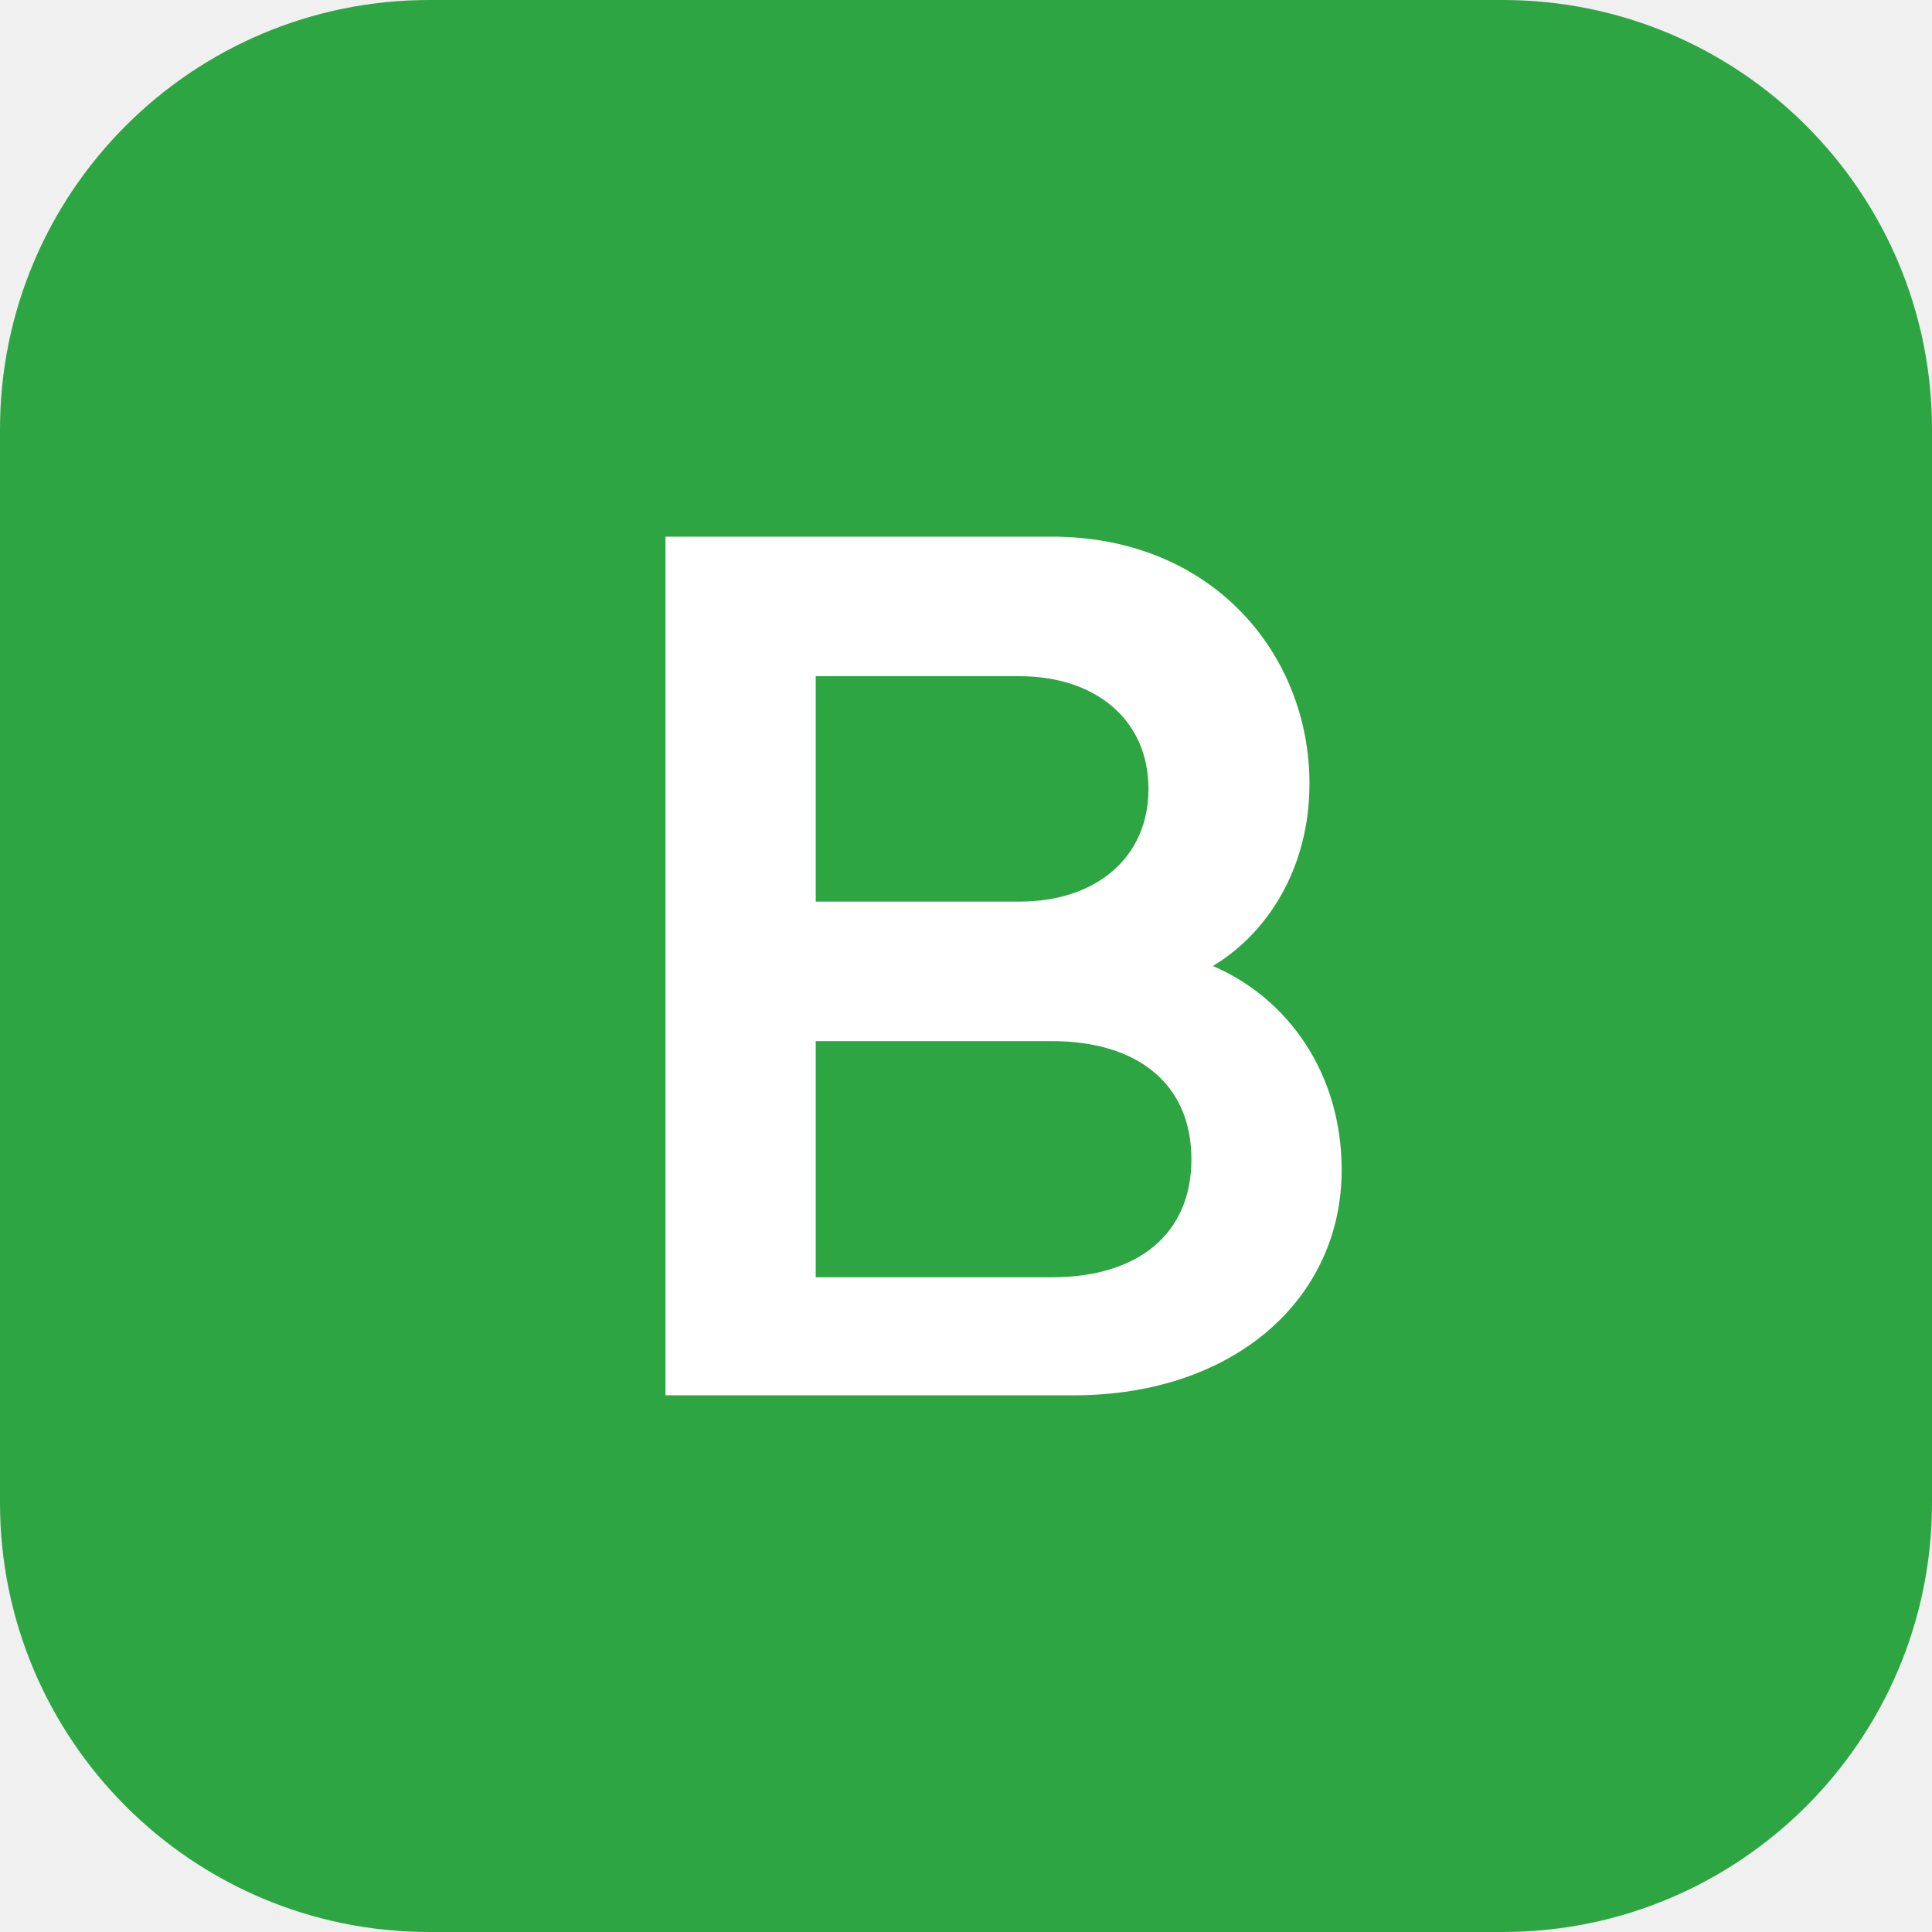
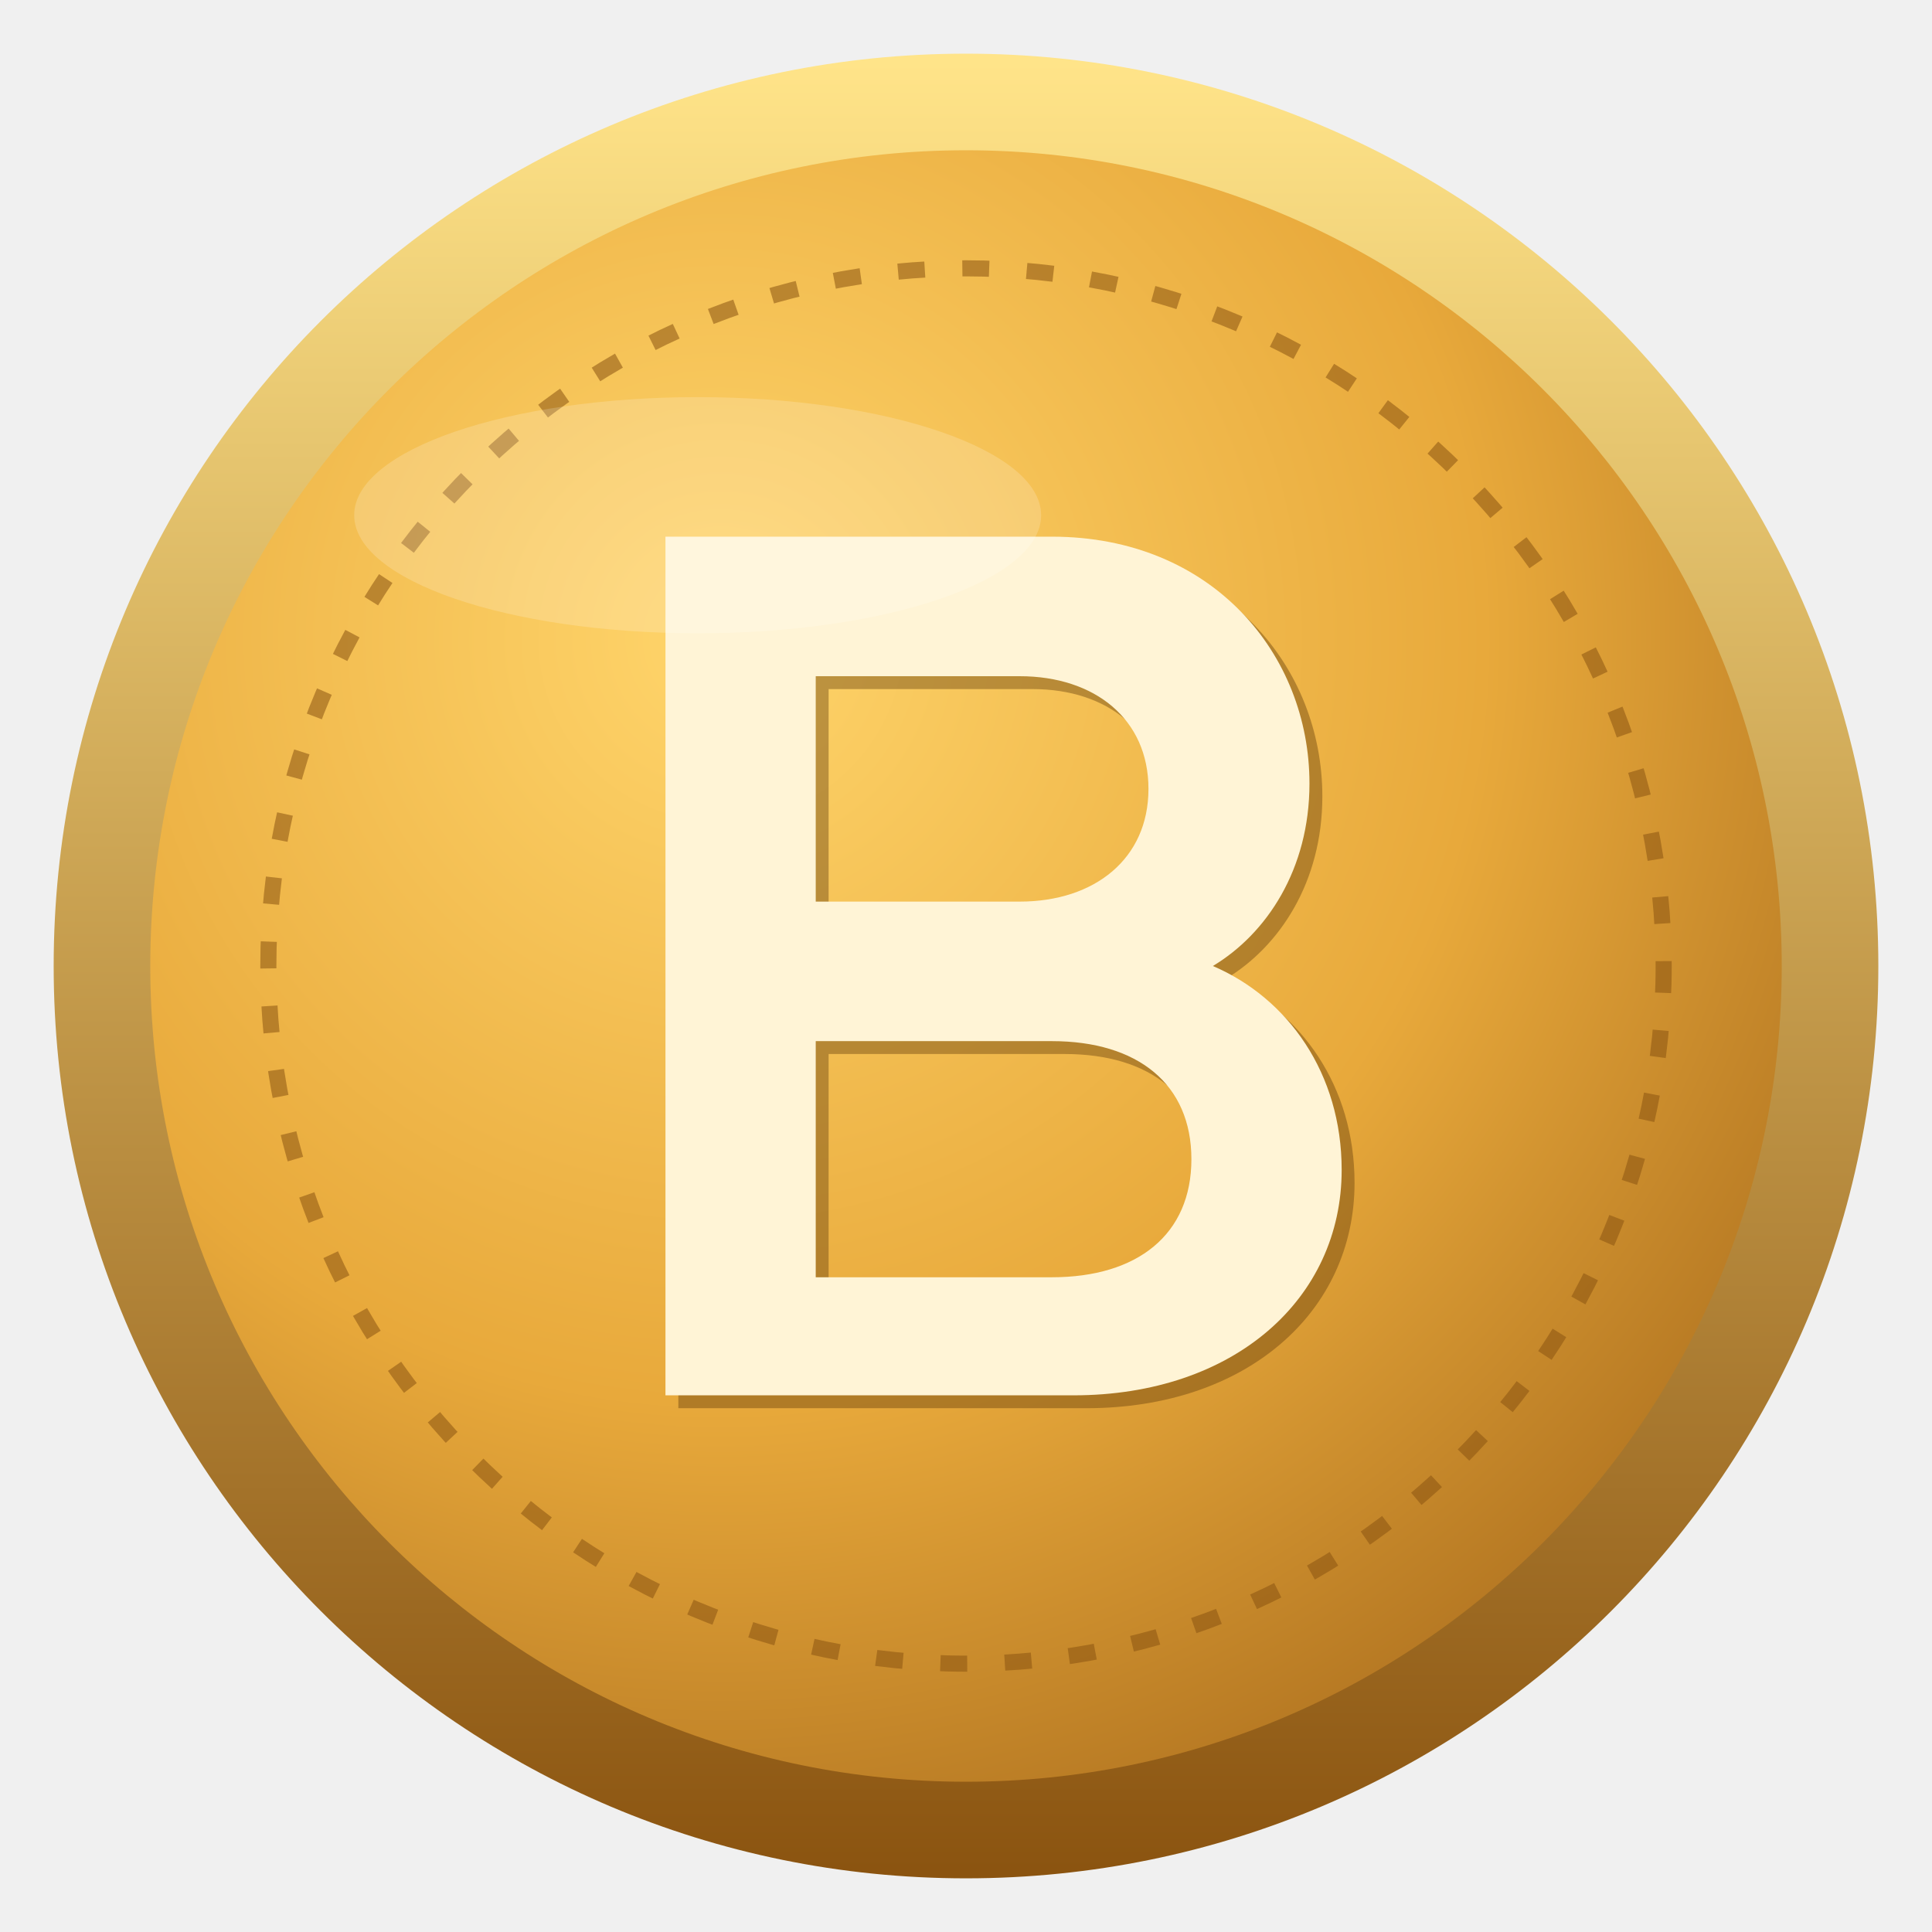
<svg xmlns="http://www.w3.org/2000/svg" viewBox="0 0 180 180">
-   <rect width="180" height="180" rx="40" fill="#2EA543" />
-   <path d="M 62 50 L 62 130 L 100 130 C 115 130 125 121 125 109 C 125 100 120 93 113 90 C 118 87 122 81 122 73 C 122 61 113 50 98 50 Z M 76 63 L 95 63 C 102 63 107 67 107 73.5 C 107 80 102 84 95 84 L 76 84 Z M 76 97 L 98 97 C 106 97 111 101 111 108 C 111 115 106 119 98 119 L 76 119 Z" fill="#FFFFFF" />
+   <defs>
+     <radialGradient id="coin" cx="0.35" cy="0.3" r="0.85">
+       <stop offset="0%" stop-color="#FFD56B" />
+       <stop offset="55%" stop-color="#E8A93B" />
+       <stop offset="100%" stop-color="#A6691B" />
+     </radialGradient>
+     <linearGradient id="rim" x1="0" y1="0" x2="0" y2="1">
+       <stop offset="0%" stop-color="#FFE489" />
+       <stop offset="100%" stop-color="#8B5410" />
+     </linearGradient>
+   </defs>
+   <circle cx="90" cy="90" r="85" fill="url(#rim)" />
+   <circle cx="90" cy="90" r="76" fill="url(#coin)" />
+   <circle cx="90" cy="90" r="65" fill="none" stroke="#8B5410" stroke-width="1.5" stroke-dasharray="2.5 3.5" opacity="0.55" />
+   <g>
+     <path d="M 62 50 L 62 130 L 100 130 C 115 130 125 121 125 109 C 125 100 120 93 113 90 C 118 87 122 81 122 73 C 122 61 113 50 98 50 Z M 76 63 L 95 63 C 102 63 107 67 107 73.5 C 107 80 102 84 95 84 L 76 84 Z M 76 97 L 98 97 C 106 97 111 101 111 108 C 111 115 106 119 98 119 L 76 119 Z" fill="#5C3608" opacity="0.4" transform="translate(1.2 1.2)" />
+     <path d="M 62 50 L 62 130 L 100 130 C 115 130 125 121 125 109 C 125 100 120 93 113 90 C 118 87 122 81 122 73 C 122 61 113 50 98 50 Z M 76 63 L 95 63 C 102 63 107 67 107 73.5 C 107 80 102 84 95 84 L 76 84 Z M 76 97 L 98 97 C 106 97 111 101 111 108 C 111 115 106 119 98 119 L 76 119 Z" fill="#FFF4D6" />
+   </g>
+   <ellipse cx="65" cy="48" rx="32" ry="11" fill="#FFFFFF" opacity="0.18" />
</svg>
